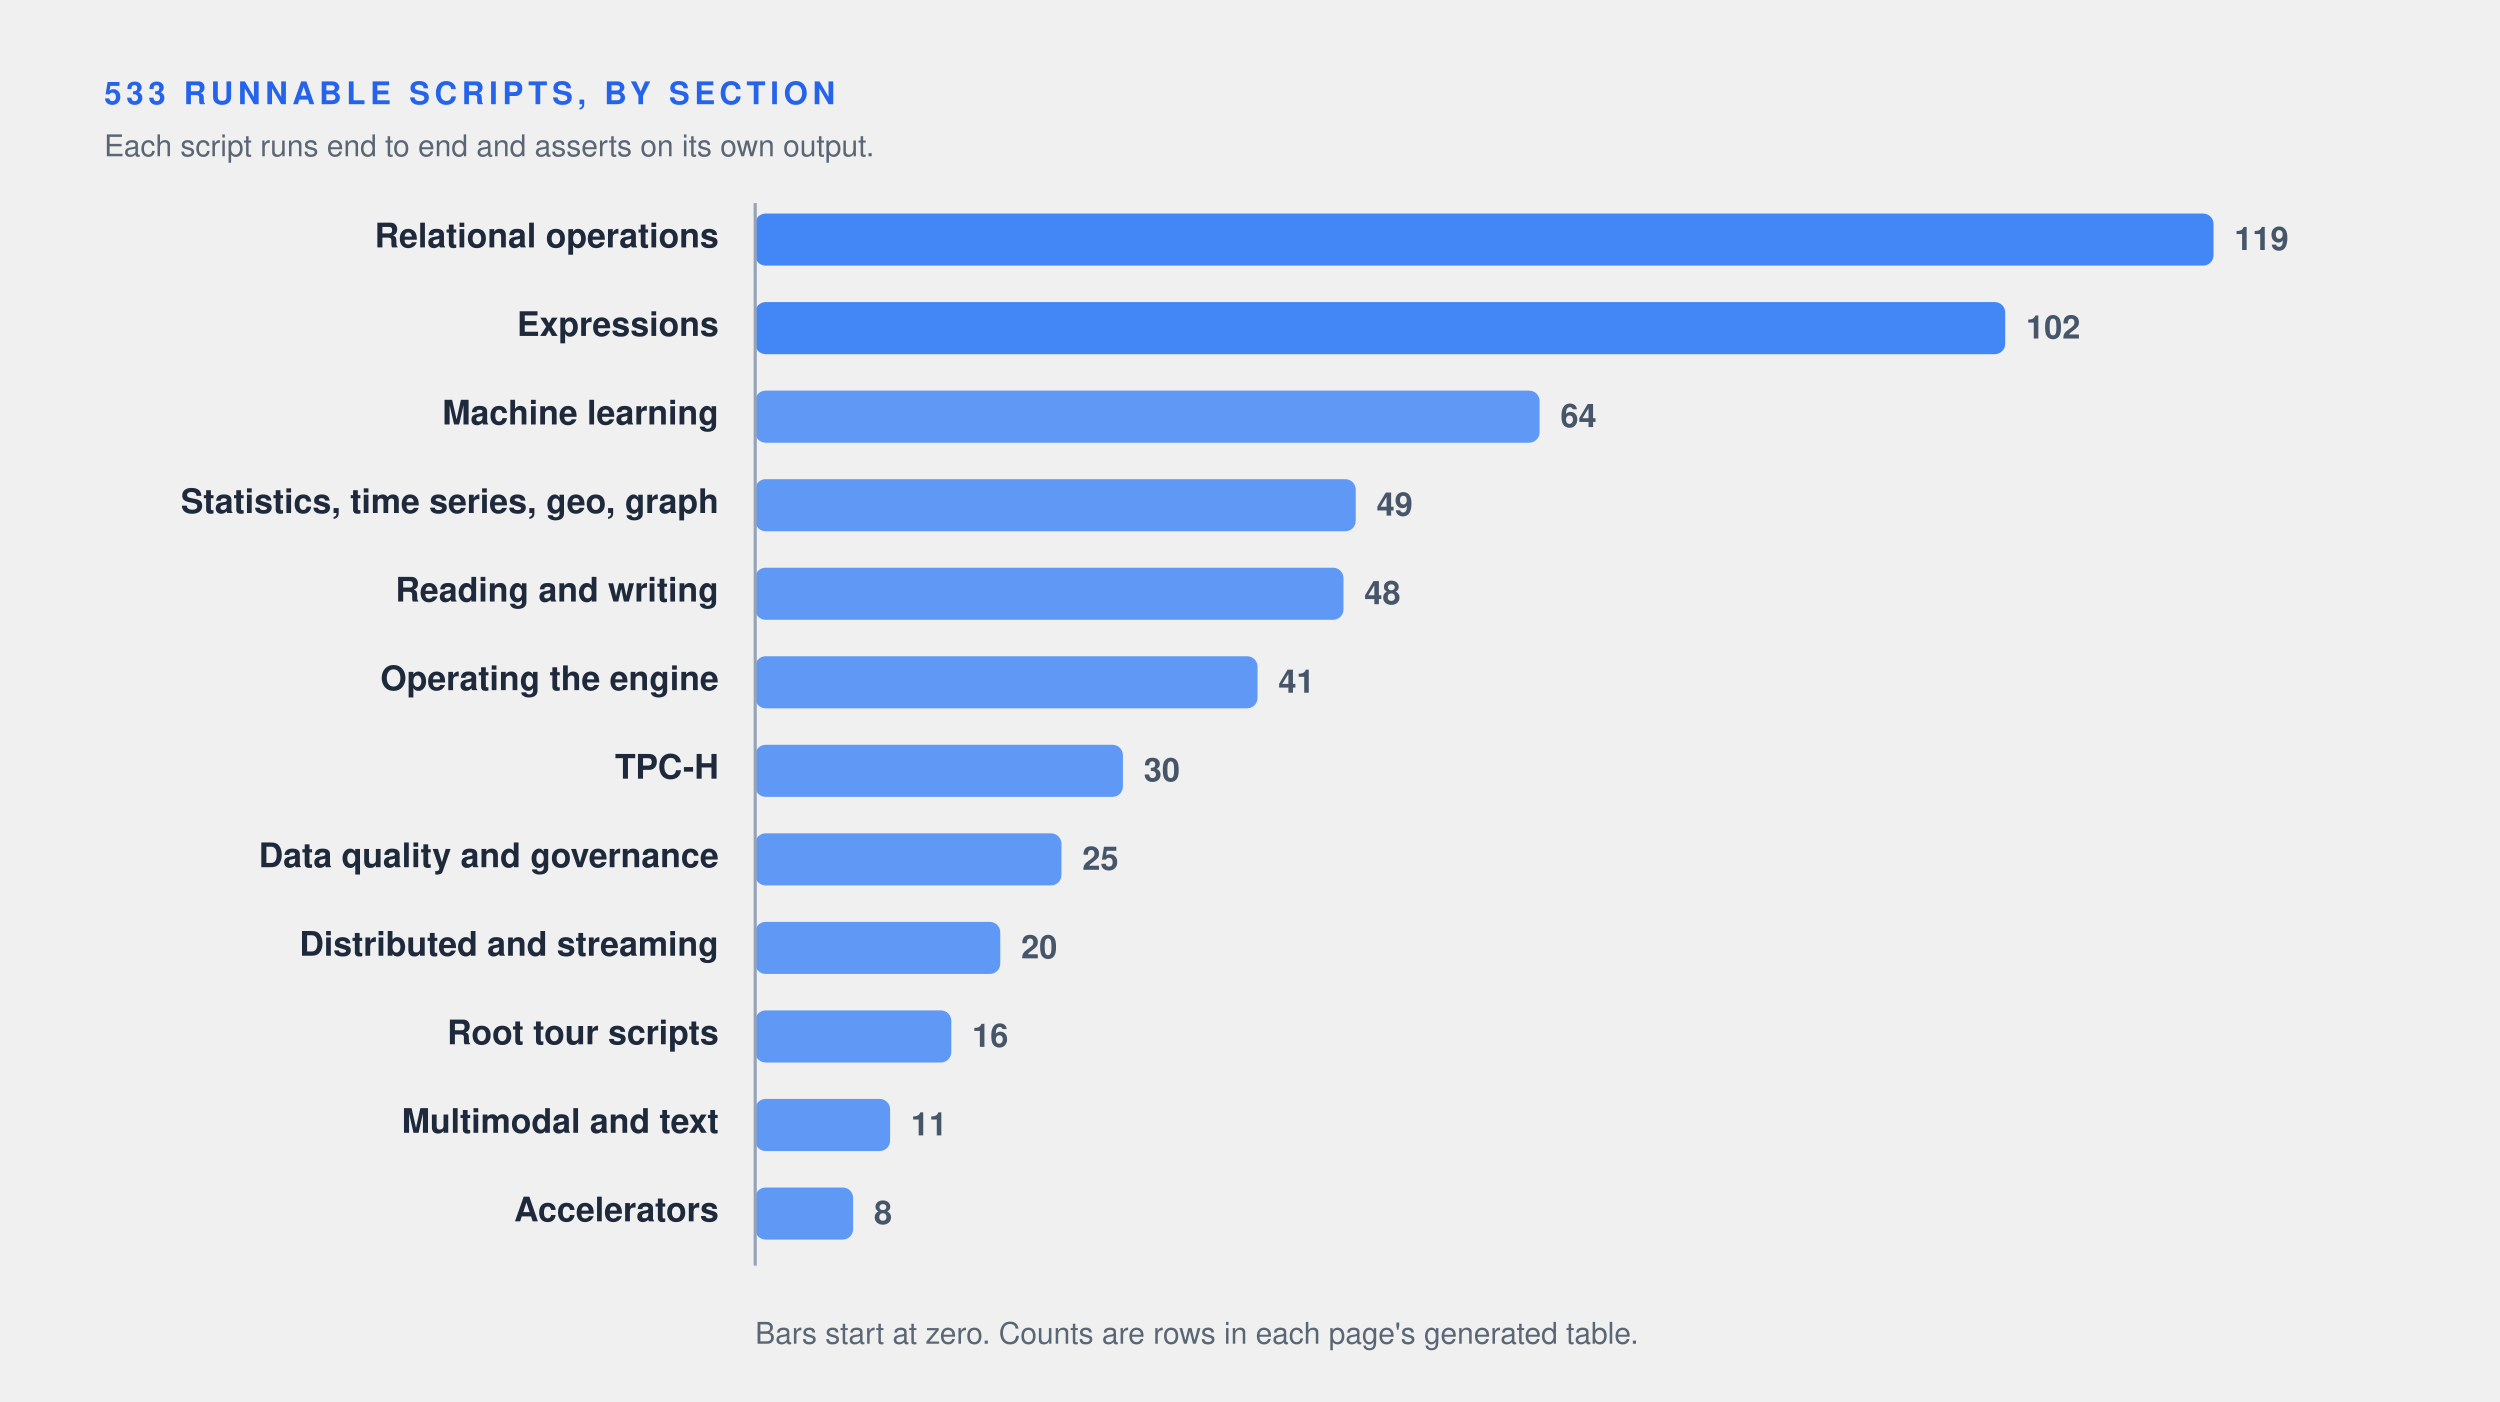
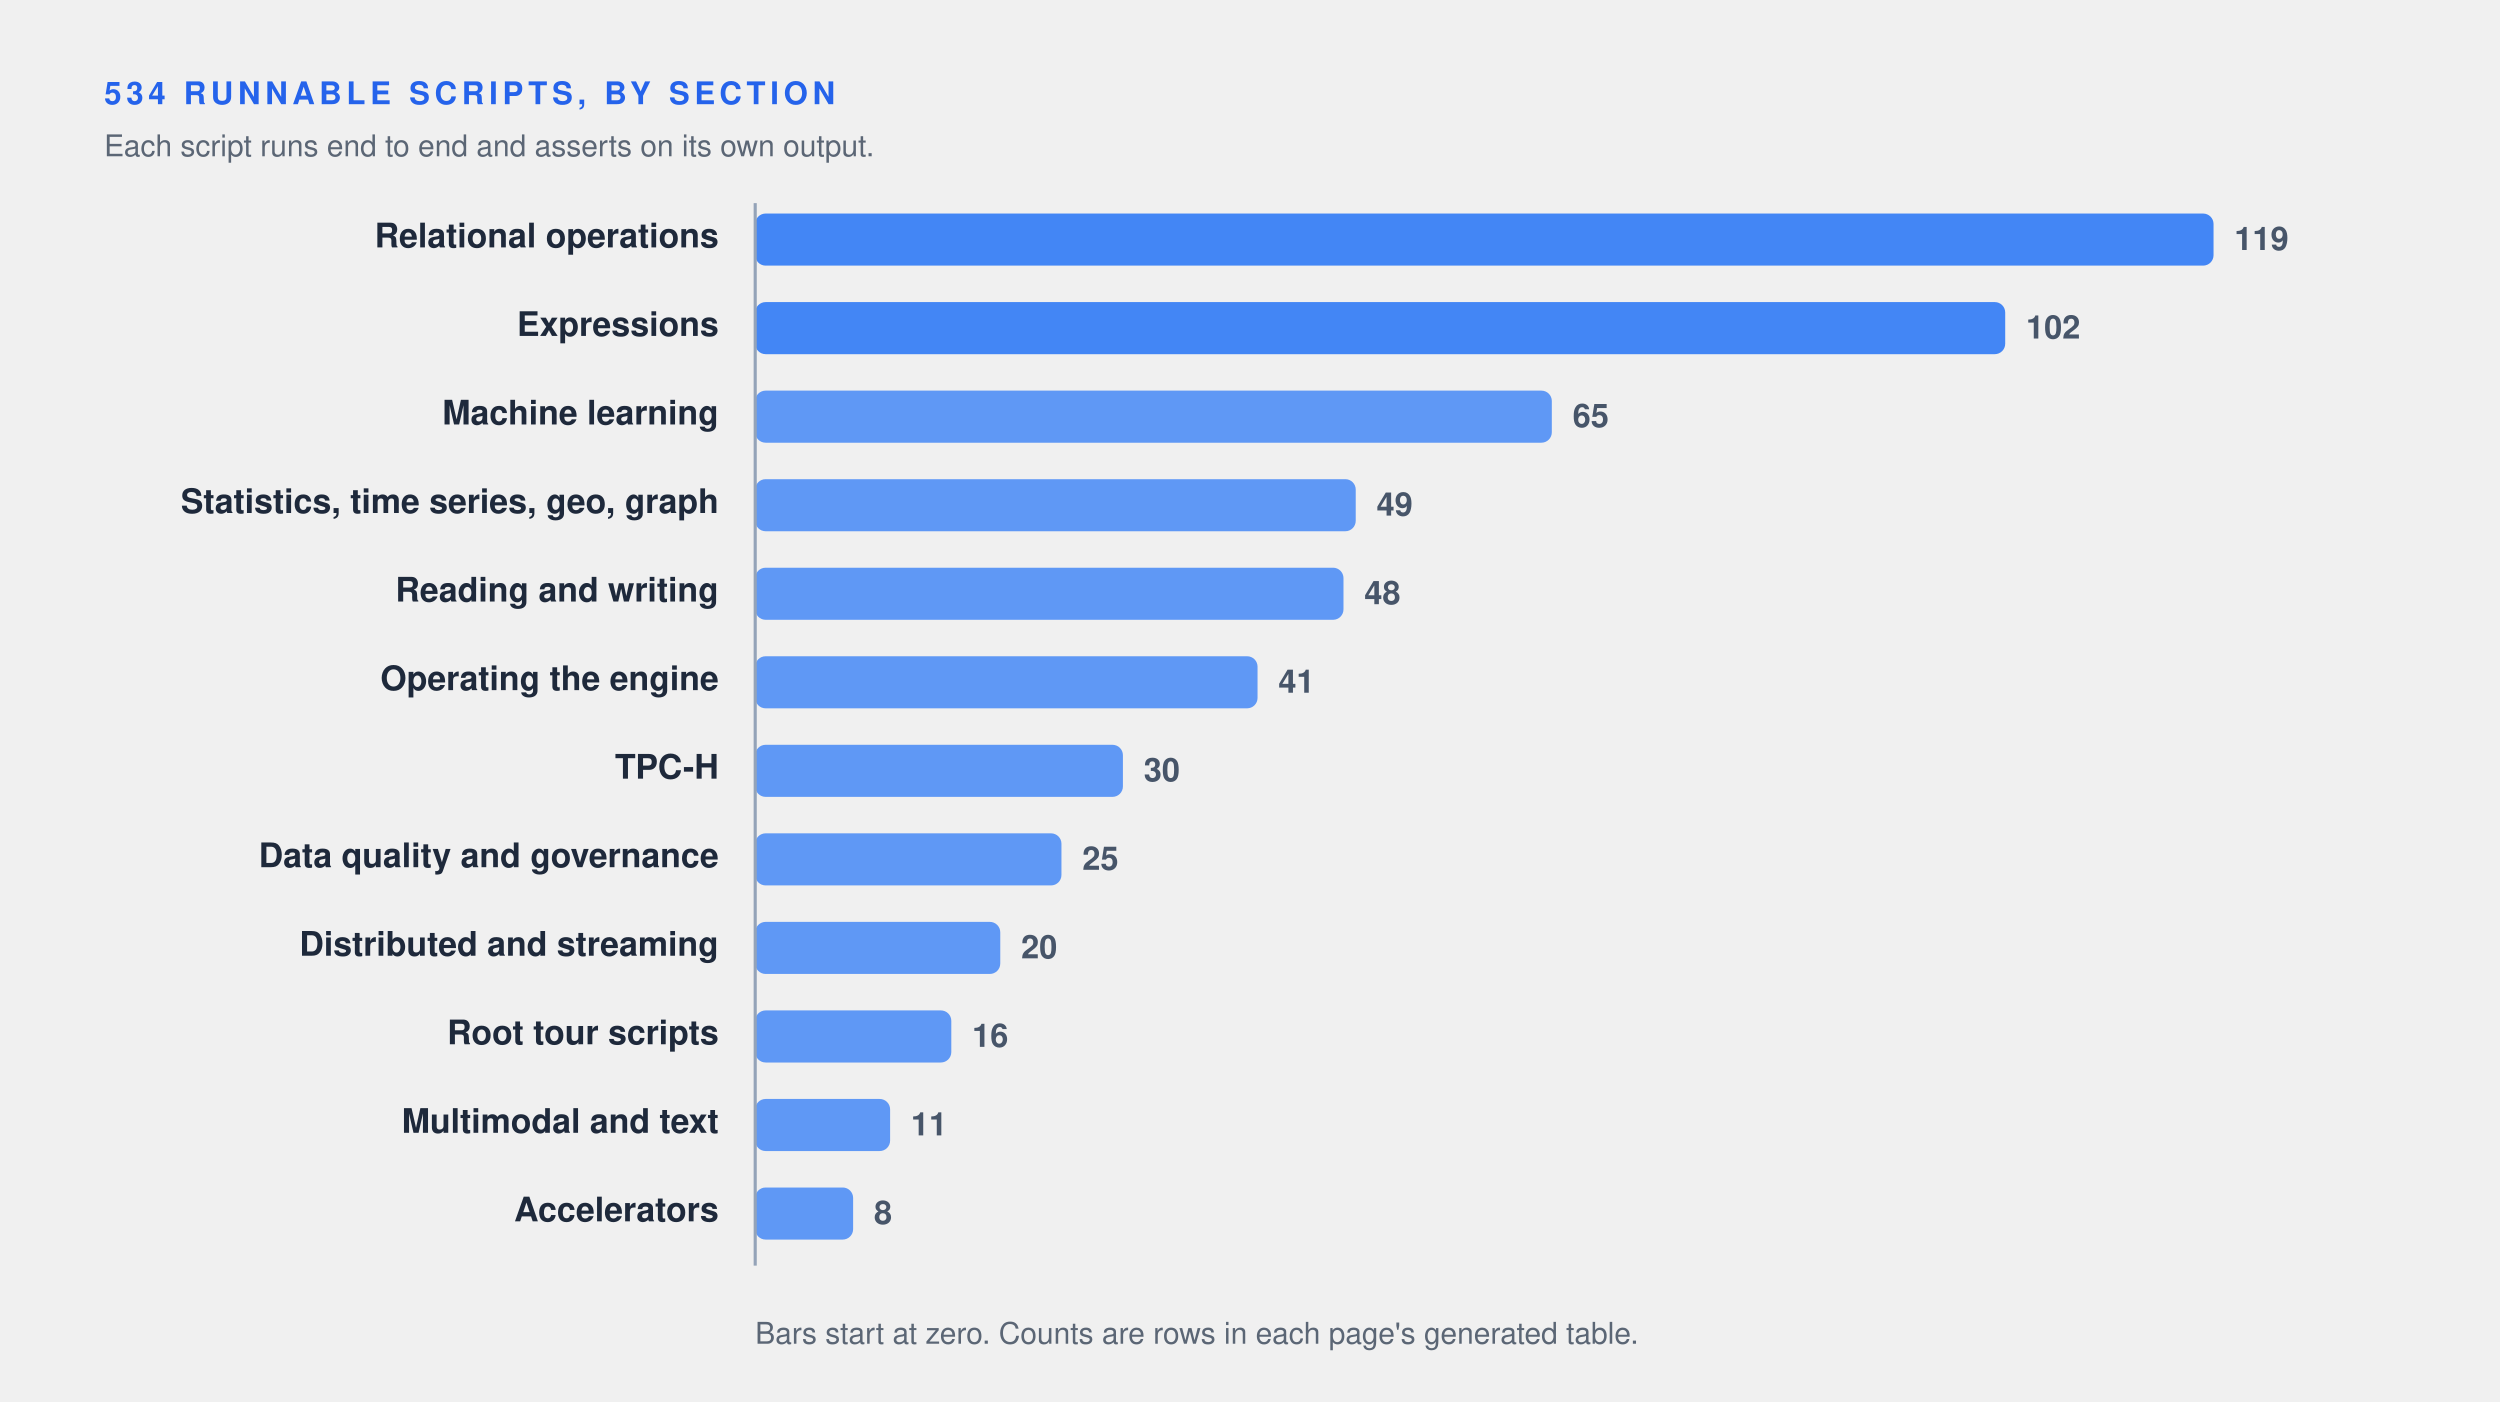
<svg xmlns="http://www.w3.org/2000/svg" viewBox="0 0 960 538" role="img" width="960" height="538">
  <defs>
    <style>
  .surface { fill: #ffffff; stroke: #cbd5e1; }
  .band-blue { fill: #eff6ff; stroke: #3b82f6; }
  .band-amber { fill: #fffbeb; stroke: #f59e0b; }
  .band-grey { fill: #f8fafc; stroke: #cbd5e1; }
  .t-title { fill: #1e293b; }
  .t-sub { fill: #5b6675; }
  .t-arrow { fill: #475569; }
  .t-code { fill: #1e40af; }
  .code-bg { fill: #f1f5f9; stroke: #e2e8f0; }
  .pill-blue { fill: #dbeafe; } .pill-amber { fill: #fef3c7; } .pill-grey { fill: #e2e8f0; }
  .pt-blue { fill: #1d4ed8; } .pt-amber { fill: #b45309; } .pt-grey { fill: #334155; }
  @media (prefers-color-scheme: dark) {
    .surface { fill: #1e293b; stroke: #334155; }
    .band-blue { fill: #172554; stroke: #3b82f6; }
    .band-amber { fill: #2c1f06; stroke: #f59e0b; }
    .band-grey { fill: #131c31; stroke: #334155; }
    .t-title { fill: #e2e8f0; }
    .t-sub { fill: #94a3b8; }
    .t-arrow { fill: #cbd5e1; }
    .t-code { fill: #93c5fd; }
    .code-bg { fill: #0f172a; stroke: #334155; }
    .pill-blue { fill: #1e3a8a; } .pill-amber { fill: #78350f; } .pill-grey { fill: #334155; }
    .pt-blue { fill: #bfdbfe; } .pt-amber { fill: #fde68a; } .pt-grey { fill: #e2e8f0; }
    #tintBlue stop[offset="0"] { stop-color: #16233d; }
    #tintBlue stop[offset="1"] { stop-color: #1e3a8a; }
    #tintAmber stop[offset="0"] { stop-color: #2a1e07; }
    #tintAmber stop[offset="1"] { stop-color: #78350f; }
  }
</style>
    <filter id="sh" x="-20%" y="-30%" width="140%" height="180%">
      <feDropShadow dx="0" dy="2.5" stdDeviation="4.5" flood-color="#0f172a" flood-opacity="0.18" />
    </filter>
    <filter id="glow" x="-40%" y="-40%" width="180%" height="180%">
      <feDropShadow dx="0" dy="4" stdDeviation="9" flood-color="#2563eb" flood-opacity="0.35" />
    </filter>
    <linearGradient id="hero" x1="0" y1="0" x2="1" y2="1">
      <stop offset="0" stop-color="#60a5fa" />
      <stop offset="0.5" stop-color="#2563eb" />
      <stop offset="1" stop-color="#4f46e5" />
    </linearGradient>
    <linearGradient id="heroAmber" x1="0" y1="0" x2="1" y2="1">
      <stop offset="0" stop-color="#fbbf24" />
      <stop offset="1" stop-color="#d97706" />
    </linearGradient>
    <linearGradient id="tintBlue" x1="0" y1="0" x2="0" y2="1">
      <stop offset="0" stop-color="#f5f9ff" />
      <stop offset="1" stop-color="#dbeafe" />
    </linearGradient>
    <linearGradient id="tintAmber" x1="0" y1="0" x2="0" y2="1">
      <stop offset="0" stop-color="#fffdf5" />
      <stop offset="1" stop-color="#fdecc8" />
    </linearGradient>
    <linearGradient id="ribbonBlue" x1="0" y1="0" x2="1" y2="0">
      <stop offset="0" stop-color="#93c5fd" />
      <stop offset="1" stop-color="#2563eb" />
    </linearGradient>
    <linearGradient id="ribbonAmber" x1="0" y1="0" x2="1" y2="0">
      <stop offset="0" stop-color="#f59e0b" />
      <stop offset="1" stop-color="#fbbf24" />
    </linearGradient>
    <marker id="arB" viewBox="0 0 10 10" refX="8" refY="5" markerWidth="7" markerHeight="7" orient="auto-start-reverse">
      <path d="M0 0 L10 5 L0 10 z" fill="#2563eb" />
    </marker>
    <marker id="arA" viewBox="0 0 10 10" refX="8" refY="5" markerWidth="7" markerHeight="7" orient="auto-start-reverse">
      <path d="M0 0 L10 5 L0 10 z" fill="#d97706" />
    </marker>
    <marker id="arG" viewBox="0 0 10 10" refX="8" refY="5" markerWidth="7" markerHeight="7" orient="auto-start-reverse">
      <path d="M0 0 L10 5 L0 10 z" fill="#94a3b8" />
    </marker>
  </defs>
-   <text x="40" y="40" text-anchor="start" font-family="Helvetica,Arial,sans-serif" font-size="12" font-weight="800" letter-spacing="1.8" fill="#2563eb">533 RUNNABLE SCRIPTS, BY SECTION</text>
+   <text x="40" y="40" text-anchor="start" font-family="Helvetica,Arial,sans-serif" font-size="12" font-weight="800" letter-spacing="1.8" fill="#2563eb">534 RUNNABLE SCRIPTS, BY SECTION</text>
  <text x="40" y="60" text-anchor="start" font-family="Helvetica,Arial,sans-serif" font-size="11.5" class="t-sub">Each script runs end to end and asserts on its own output.</text>
  <text x="276" y="95" text-anchor="end" font-family="Helvetica,Arial,sans-serif" font-size="13" font-weight="600" class="t-title">Relational operations</text>
  <rect x="290" y="82" width="560.0" height="20" rx="4" fill="#3b82f6" fill-opacity="0.95" />
  <text x="858.0" y="96" font-family="Helvetica,Arial,sans-serif" font-size="12.5" font-weight="700" class="t-arrow">119</text>
  <text x="276" y="129" text-anchor="end" font-family="Helvetica,Arial,sans-serif" font-size="13" font-weight="600" class="t-title">Expressions</text>
  <rect x="290" y="116" width="480.0" height="20" rx="4" fill="#3b82f6" fill-opacity="0.95" />
  <text x="778.0" y="130" font-family="Helvetica,Arial,sans-serif" font-size="12.5" font-weight="700" class="t-arrow">102</text>
  <text x="276" y="163" text-anchor="end" font-family="Helvetica,Arial,sans-serif" font-size="13" font-weight="600" class="t-title">Machine learning</text>
-   <rect x="290" y="150" width="301.2" height="20" rx="4" fill="#3b82f6" fill-opacity="0.8" />
-   <text x="599.2" y="164" font-family="Helvetica,Arial,sans-serif" font-size="12.5" font-weight="700" class="t-arrow">64</text>
+   <rect x="290" y="150" width="305.9" height="20" rx="4" fill="#3b82f6" fill-opacity="0.8" />
+   <text x="603.9" y="164" font-family="Helvetica,Arial,sans-serif" font-size="12.5" font-weight="700" class="t-arrow">65</text>
  <text x="276" y="197" text-anchor="end" font-family="Helvetica,Arial,sans-serif" font-size="13" font-weight="600" class="t-title">Statistics, time series, geo, graph</text>
  <rect x="290" y="184" width="230.6" height="20" rx="4" fill="#3b82f6" fill-opacity="0.8" />
  <text x="528.6" y="198" font-family="Helvetica,Arial,sans-serif" font-size="12.5" font-weight="700" class="t-arrow">49</text>
  <text x="276" y="231" text-anchor="end" font-family="Helvetica,Arial,sans-serif" font-size="13" font-weight="600" class="t-title">Reading and writing</text>
  <rect x="290" y="218" width="225.9" height="20" rx="4" fill="#3b82f6" fill-opacity="0.8" />
  <text x="523.9" y="232" font-family="Helvetica,Arial,sans-serif" font-size="12.5" font-weight="700" class="t-arrow">48</text>
  <text x="276" y="265" text-anchor="end" font-family="Helvetica,Arial,sans-serif" font-size="13" font-weight="600" class="t-title">Operating the engine</text>
  <rect x="290" y="252" width="192.9" height="20" rx="4" fill="#3b82f6" fill-opacity="0.8" />
  <text x="490.9" y="266" font-family="Helvetica,Arial,sans-serif" font-size="12.5" font-weight="700" class="t-arrow">41</text>
  <text x="276" y="299" text-anchor="end" font-family="Helvetica,Arial,sans-serif" font-size="13" font-weight="600" class="t-title">TPC-H</text>
  <rect x="290" y="286" width="141.2" height="20" rx="4" fill="#3b82f6" fill-opacity="0.8" />
  <text x="439.2" y="300" font-family="Helvetica,Arial,sans-serif" font-size="12.5" font-weight="700" class="t-arrow">30</text>
  <text x="276" y="333" text-anchor="end" font-family="Helvetica,Arial,sans-serif" font-size="13" font-weight="600" class="t-title">Data quality and governance</text>
  <rect x="290" y="320" width="117.6" height="20" rx="4" fill="#3b82f6" fill-opacity="0.8" />
  <text x="415.6" y="334" font-family="Helvetica,Arial,sans-serif" font-size="12.5" font-weight="700" class="t-arrow">25</text>
  <text x="276" y="367" text-anchor="end" font-family="Helvetica,Arial,sans-serif" font-size="13" font-weight="600" class="t-title">Distributed and streaming</text>
  <rect x="290" y="354" width="94.1" height="20" rx="4" fill="#3b82f6" fill-opacity="0.8" />
  <text x="392.1" y="368" font-family="Helvetica,Arial,sans-serif" font-size="12.5" font-weight="700" class="t-arrow">20</text>
  <text x="276" y="401" text-anchor="end" font-family="Helvetica,Arial,sans-serif" font-size="13" font-weight="600" class="t-title">Root tour scripts</text>
  <rect x="290" y="388" width="75.3" height="20" rx="4" fill="#3b82f6" fill-opacity="0.8" />
  <text x="373.3" y="402" font-family="Helvetica,Arial,sans-serif" font-size="12.5" font-weight="700" class="t-arrow">16</text>
  <text x="276" y="435" text-anchor="end" font-family="Helvetica,Arial,sans-serif" font-size="13" font-weight="600" class="t-title">Multimodal and text</text>
  <rect x="290" y="422" width="51.8" height="20" rx="4" fill="#3b82f6" fill-opacity="0.8" />
  <text x="349.8" y="436" font-family="Helvetica,Arial,sans-serif" font-size="12.5" font-weight="700" class="t-arrow">11</text>
  <text x="276" y="469" text-anchor="end" font-family="Helvetica,Arial,sans-serif" font-size="13" font-weight="600" class="t-title">Accelerators</text>
  <rect x="290" y="456" width="37.6" height="20" rx="4" fill="#3b82f6" fill-opacity="0.8" />
  <text x="335.6" y="470" font-family="Helvetica,Arial,sans-serif" font-size="12.5" font-weight="700" class="t-arrow">8</text>
  <line x1="290" y1="78" x2="290" y2="486" stroke="#94a3b8" stroke-width="1.2" />
  <text x="290" y="516" text-anchor="start" font-family="Helvetica,Arial,sans-serif" font-size="11.5" class="t-sub">Bars start at zero. Counts are rows in each page's generated table.</text>
</svg>
